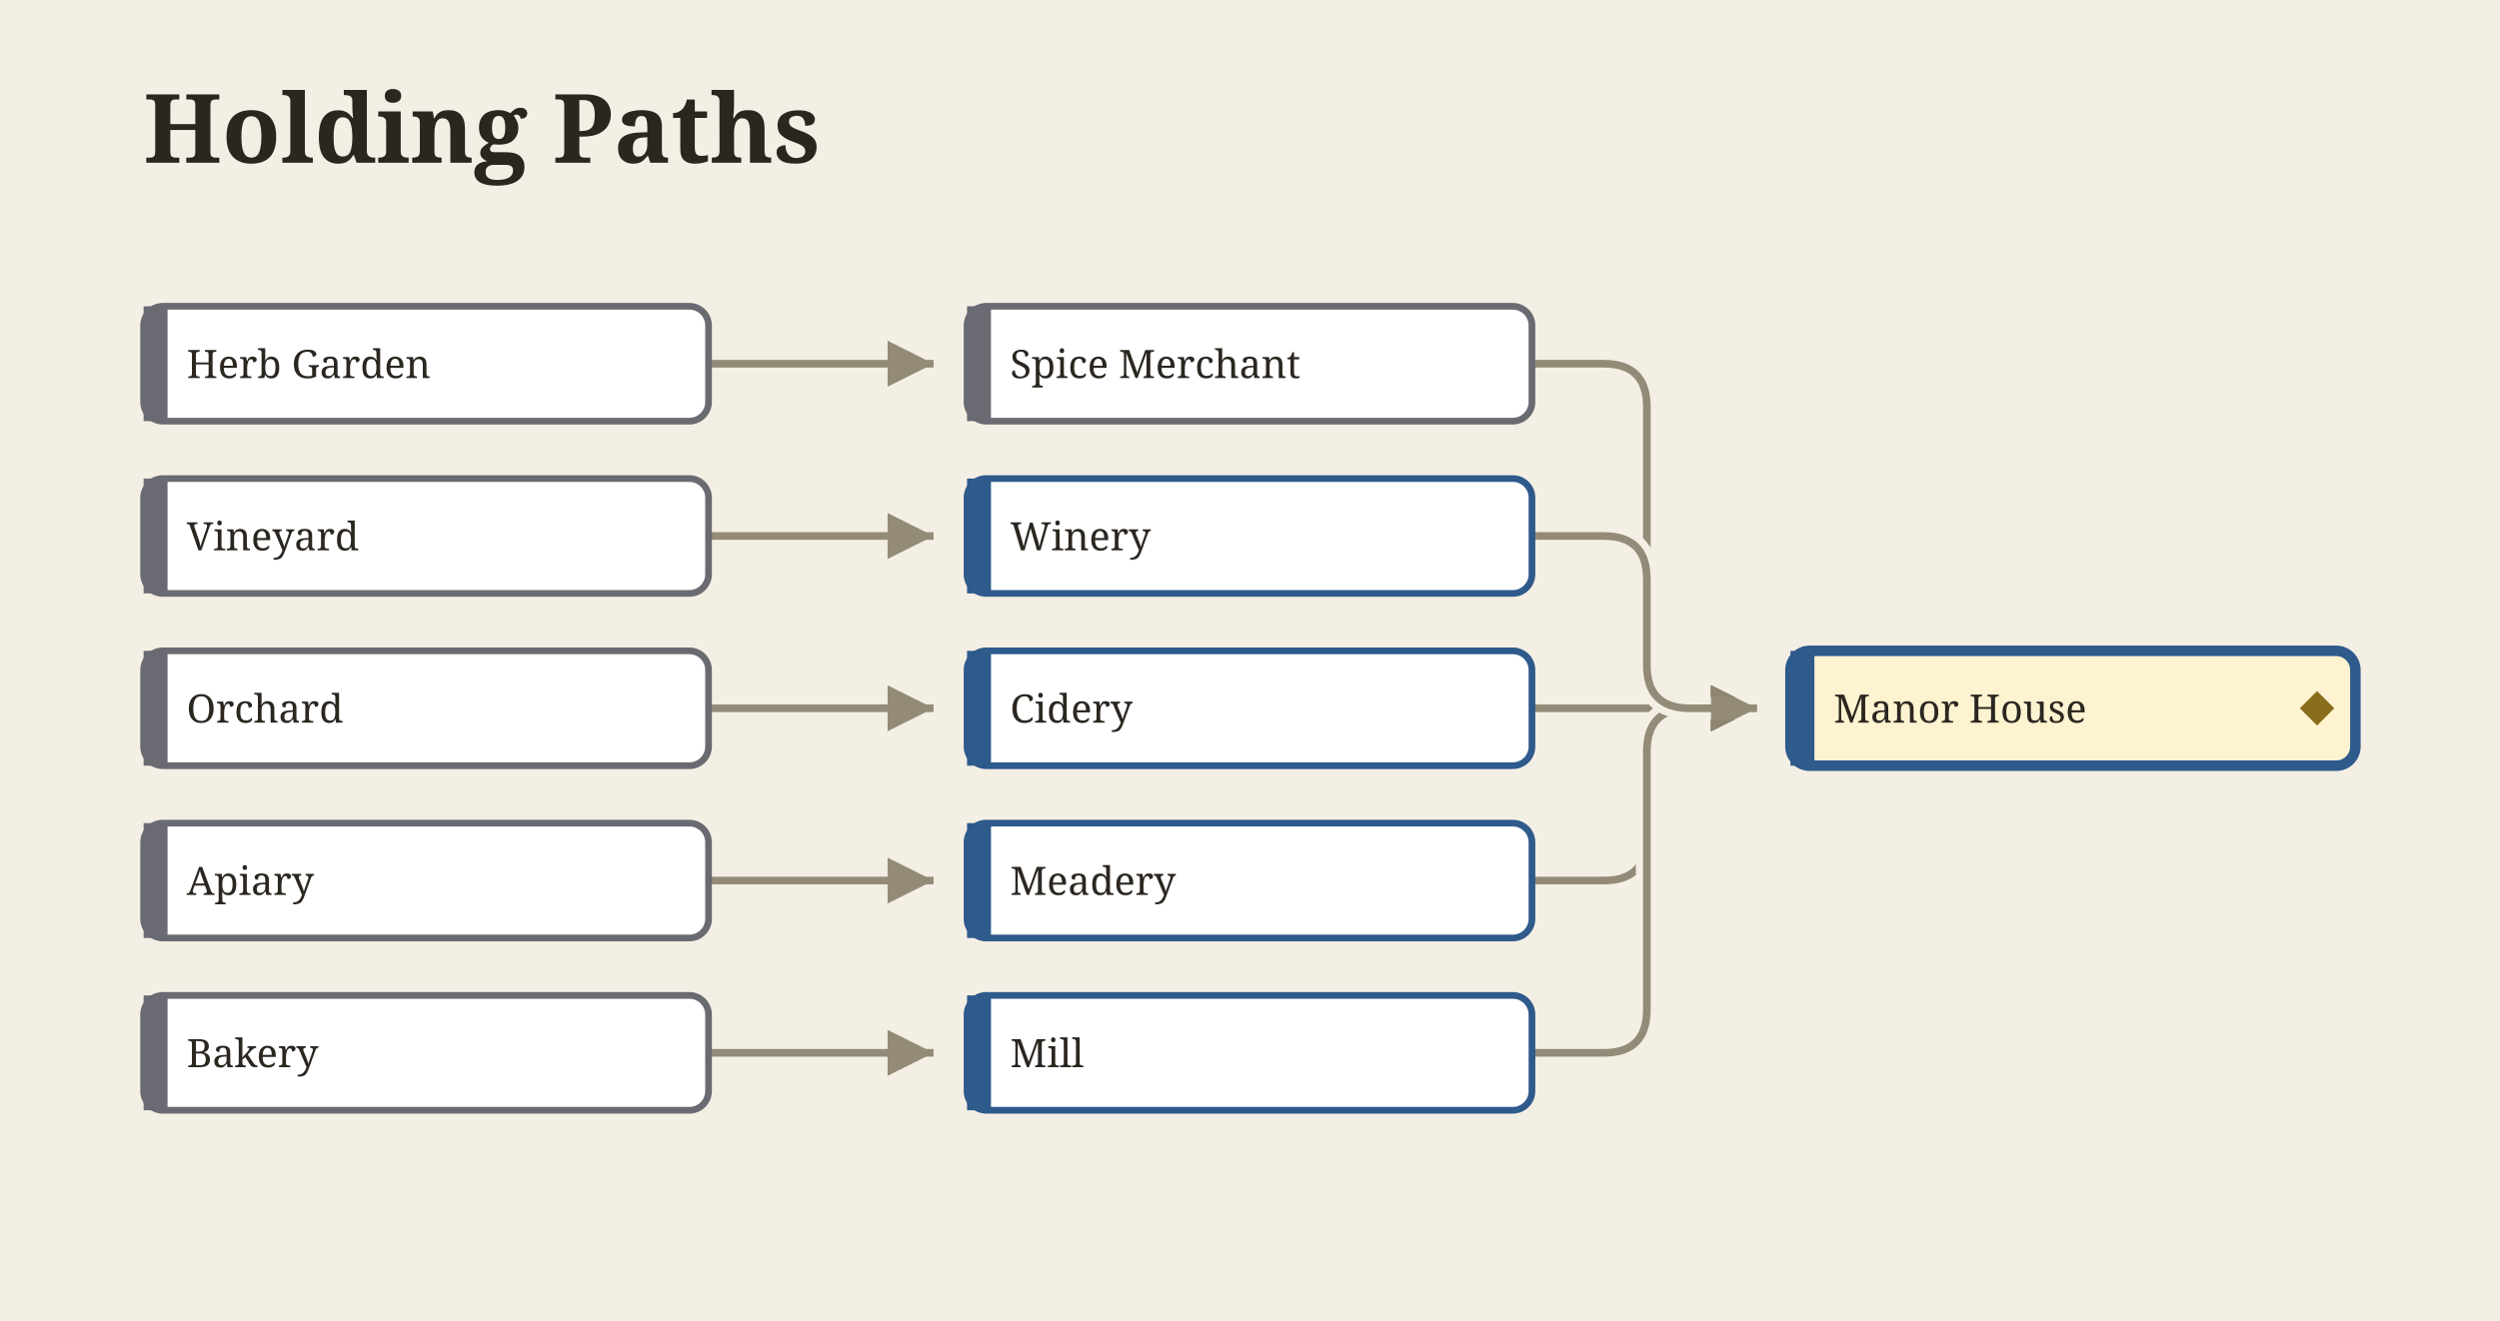
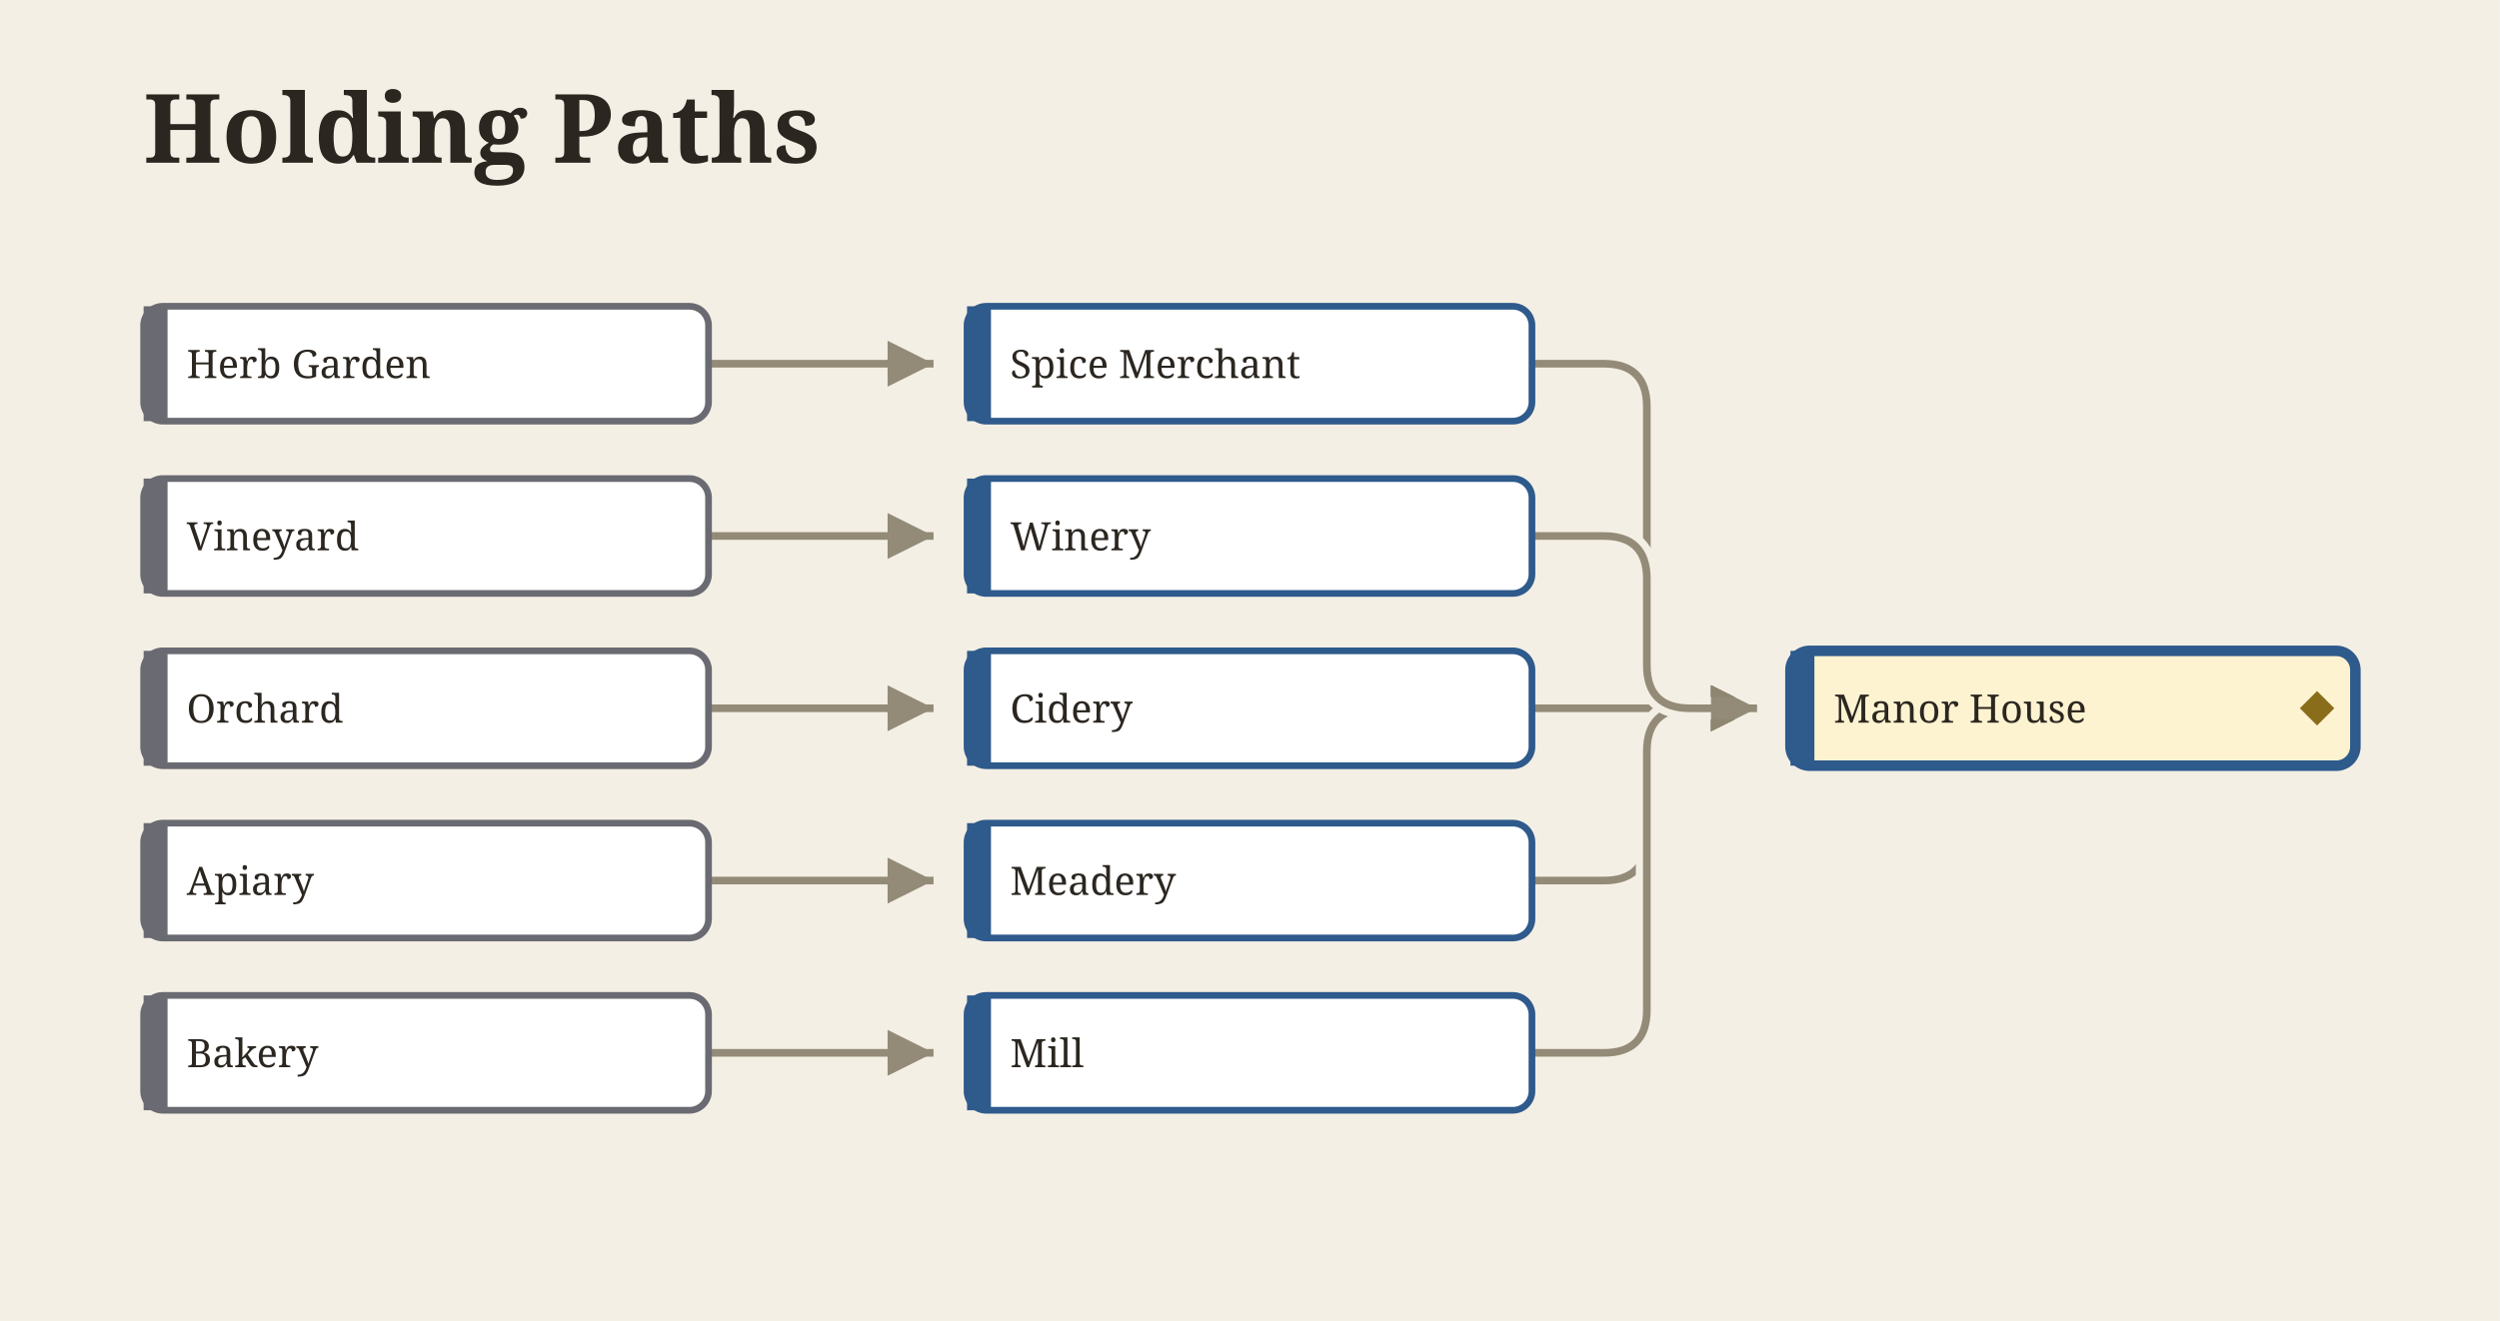
<svg xmlns="http://www.w3.org/2000/svg" width="522" height="276" viewBox="0 0 522 276" font-family="Georgia, serif">
  <rect width="522" height="276" fill="#f4efe4" />
  <defs>
    <marker id="arw-2E5A8C" markerWidth="7" markerHeight="7" refX="6" refY="3" orient="auto">
      <path d="M0,0 L6,3 L0,6 Z" fill="#2E5A8C" />
    </marker>
    <marker id="arw-9E2B25" markerWidth="7" markerHeight="7" refX="6" refY="3" orient="auto">
      <path d="M0,0 L6,3 L0,6 Z" fill="#9E2B25" />
    </marker>
    <marker id="arw-1c9c8c" markerWidth="7" markerHeight="7" refX="6" refY="3" orient="auto">
      <path d="M0,0 L6,3 L0,6 Z" fill="#1c9c8c" />
    </marker>
    <marker id="arw-C6A024" markerWidth="7" markerHeight="7" refX="6" refY="3" orient="auto">
      <path d="M0,0 L6,3 L0,6 Z" fill="#C6A024" />
    </marker>
    <marker id="arw-6A3D8F" markerWidth="7" markerHeight="7" refX="6" refY="3" orient="auto">
      <path d="M0,0 L6,3 L0,6 Z" fill="#6A3D8F" />
    </marker>
    <marker id="arw-CC6A1A" markerWidth="7" markerHeight="7" refX="6" refY="3" orient="auto">
      <path d="M0,0 L6,3 L0,6 Z" fill="#CC6A1A" />
    </marker>
    <marker id="arw-3a7d3a" markerWidth="7" markerHeight="7" refX="6" refY="3" orient="auto">
      <path d="M0,0 L6,3 L0,6 Z" fill="#3a7d3a" />
    </marker>
    <marker id="arw-b5347a" markerWidth="7" markerHeight="7" refX="6" refY="3" orient="auto">
      <path d="M0,0 L6,3 L0,6 Z" fill="#b5347a" />
    </marker>
    <marker id="arw-2b6f9e" markerWidth="7" markerHeight="7" refX="6" refY="3" orient="auto">
      <path d="M0,0 L6,3 L0,6 Z" fill="#2b6f9e" />
    </marker>
    <marker id="arw-8a6d1a" markerWidth="7" markerHeight="7" refX="6" refY="3" orient="auto">
      <path d="M0,0 L6,3 L0,6 Z" fill="#8a6d1a" />
    </marker>
    <marker id="arw-5f5647" markerWidth="7" markerHeight="7" refX="6" refY="3" orient="auto">
      <path d="M0,0 L6,3 L0,6 Z" fill="#5f5647" />
    </marker>
    <marker id="arw-7a2ea0" markerWidth="7" markerHeight="7" refX="6" refY="3" orient="auto">
      <path d="M0,0 L6,3 L0,6 Z" fill="#7a2ea0" />
    </marker>
    <marker id="arw-0f8a7e" markerWidth="7" markerHeight="7" refX="6" refY="3" orient="auto">
      <path d="M0,0 L6,3 L0,6 Z" fill="#0f8a7e" />
    </marker>
    <marker id="arw-a83232" markerWidth="7" markerHeight="7" refX="6" refY="3" orient="auto">
      <path d="M0,0 L6,3 L0,6 Z" fill="#a83232" />
    </marker>
    <marker id="arw-8f8672" markerWidth="7" markerHeight="7" refX="6" refY="3" orient="auto">
      <path d="M0,0 L6,3 L0,6 Z" fill="#8f8672" />
    </marker>
  </defs>
  <text x="30" y="34" font-size="20" font-weight="bold" fill="#2b2620">Holding Paths</text>
  <path d="M148,148 L195,148" fill="none" stroke="#f4efe4" stroke-width="4.6" opacity="1" />
  <path d="M148,148 L195,148" fill="none" stroke="#8f8672" stroke-width="1.6" opacity="0.95" marker-end="url(#arw-8f8672)" />
  <path d="M148,184 L195,184" fill="none" stroke="#f4efe4" stroke-width="4.6" opacity="1" />
  <path d="M148,184 L195,184" fill="none" stroke="#8f8672" stroke-width="1.6" opacity="0.95" marker-end="url(#arw-8f8672)" />
  <path d="M148,220 L195,220" fill="none" stroke="#f4efe4" stroke-width="4.6" opacity="1" />
  <path d="M148,220 L195,220" fill="none" stroke="#8f8672" stroke-width="1.6" opacity="0.95" marker-end="url(#arw-8f8672)" />
  <path d="M148,76 L195,76" fill="none" stroke="#f4efe4" stroke-width="4.6" opacity="1" />
  <path d="M148,76 L195,76" fill="none" stroke="#8f8672" stroke-width="1.6" opacity="0.95" marker-end="url(#arw-8f8672)" />
  <path d="M148,112 L195,112" fill="none" stroke="#f4efe4" stroke-width="4.6" opacity="1" />
  <path d="M148,112 L195,112" fill="none" stroke="#8f8672" stroke-width="1.6" opacity="0.95" marker-end="url(#arw-8f8672)" />
  <path d="M320,148 L367,148" fill="none" stroke="#f4efe4" stroke-width="4.6" opacity="1" />
  <path d="M320,148 L367,148" fill="none" stroke="#8f8672" stroke-width="1.6" opacity="0.95" marker-end="url(#arw-8f8672)" />
  <path d="M320,184 L335,184 Q344,184 344,175 L344,157 Q344,148 353,148 L367,148" fill="none" stroke="#f4efe4" stroke-width="4.6" opacity="1" />
  <path d="M320,184 L335,184 Q344,184 344,175 L344,157 Q344,148 353,148 L367,148" fill="none" stroke="#8f8672" stroke-width="1.6" opacity="0.95" marker-end="url(#arw-8f8672)" />
  <path d="M320,220 L335,220 Q344,220 344,211 L344,157 Q344,148 353,148 L367,148" fill="none" stroke="#f4efe4" stroke-width="4.6" opacity="1" />
  <path d="M320,220 L335,220 Q344,220 344,211 L344,157 Q344,148 353,148 L367,148" fill="none" stroke="#8f8672" stroke-width="1.6" opacity="0.95" marker-end="url(#arw-8f8672)" />
  <path d="M320,76 L335,76 Q344,76 344,85 L344,139 Q344,148 353,148 L367,148" fill="none" stroke="#f4efe4" stroke-width="4.6" opacity="1" />
  <path d="M320,76 L335,76 Q344,76 344,85 L344,139 Q344,148 353,148 L367,148" fill="none" stroke="#8f8672" stroke-width="1.6" opacity="0.95" marker-end="url(#arw-8f8672)" />
  <path d="M320,112 L335,112 Q344,112 344,121 L344,139 Q344,148 353,148 L367,148" fill="none" stroke="#f4efe4" stroke-width="4.6" opacity="1" />
  <path d="M320,112 L335,112 Q344,112 344,121 L344,139 Q344,148 353,148 L367,148" fill="none" stroke="#8f8672" stroke-width="1.6" opacity="0.95" marker-end="url(#arw-8f8672)" />
  <rect x="30" y="136" width="118" height="24" rx="4" fill="#ffffff" stroke="#6a6a72" stroke-width="1.4" />
  <rect x="30" y="136" width="5" height="24" fill="#6a6a72" />
  <text x="39" y="151" font-size="8.2" fill="#2b2620">Orchard</text>
  <rect x="30" y="172" width="118" height="24" rx="4" fill="#ffffff" stroke="#6a6a72" stroke-width="1.4" />
  <rect x="30" y="172" width="5" height="24" fill="#6a6a72" />
  <text x="39" y="187" font-size="8.2" fill="#2b2620">Apiary</text>
  <rect x="30" y="208" width="118" height="24" rx="4" fill="#ffffff" stroke="#6a6a72" stroke-width="1.4" />
  <rect x="30" y="208" width="5" height="24" fill="#6a6a72" />
  <text x="39" y="223" font-size="8.2" fill="#2b2620">Bakery</text>
  <rect x="30" y="64" width="118" height="24" rx="4" fill="#ffffff" stroke="#6a6a72" stroke-width="1.4" />
  <rect x="30" y="64" width="5" height="24" fill="#6a6a72" />
  <text x="39" y="79" font-size="8.2" fill="#2b2620">Herb Garden</text>
  <rect x="30" y="100" width="118" height="24" rx="4" fill="#ffffff" stroke="#6a6a72" stroke-width="1.4" />
  <rect x="30" y="100" width="5" height="24" fill="#6a6a72" />
  <text x="39" y="115" font-size="8.2" fill="#2b2620">Vineyard</text>
  <rect x="202" y="136" width="118" height="24" rx="4" fill="#ffffff" stroke="#2E5A8C" stroke-width="1.4" />
  <rect x="202" y="136" width="5" height="24" fill="#2E5A8C" />
  <text x="211" y="151" font-size="8.2" fill="#2b2620">Cidery</text>
  <rect x="202" y="172" width="118" height="24" rx="4" fill="#ffffff" stroke="#2E5A8C" stroke-width="1.4" />
  <rect x="202" y="172" width="5" height="24" fill="#2E5A8C" />
  <text x="211" y="187" font-size="8.2" fill="#2b2620">Meadery</text>
  <rect x="202" y="208" width="118" height="24" rx="4" fill="#ffffff" stroke="#2E5A8C" stroke-width="1.4" />
  <rect x="202" y="208" width="5" height="24" fill="#2E5A8C" />
  <text x="211" y="223" font-size="8.2" fill="#2b2620">Mill</text>
-   <rect x="202" y="64" width="118" height="24" rx="4" fill="#ffffff" stroke="#6a6a72" stroke-width="1.4" />
-   <rect x="202" y="64" width="5" height="24" fill="#6a6a72" />
+   <rect x="202" y="64" width="118" height="24" rx="4" fill="#ffffff" stroke="#2E5A8C" stroke-width="1.4" />
+   <rect x="202" y="64" width="5" height="24" fill="#2E5A8C" />
  <text x="211" y="79" font-size="8.2" fill="#2b2620">Spice Merchant</text>
  <rect x="202" y="100" width="118" height="24" rx="4" fill="#ffffff" stroke="#2E5A8C" stroke-width="1.4" />
  <rect x="202" y="100" width="5" height="24" fill="#2E5A8C" />
  <text x="211" y="115" font-size="8.2" fill="#2b2620">Winery</text>
  <rect x="374" y="136" width="118" height="24" rx="4" fill="#fdf3d0" stroke="#2E5A8C" stroke-width="2.2" />
  <rect x="374" y="136" width="5" height="24" fill="#2E5A8C" />
  <text x="383" y="151" font-size="8.2" fill="#2b2620">Manor House</text>
  <polygon points="484.0,144.4 487.6,148.0 484.0,151.6 480.4,148.0" fill="#8a6d1a" />
</svg>
